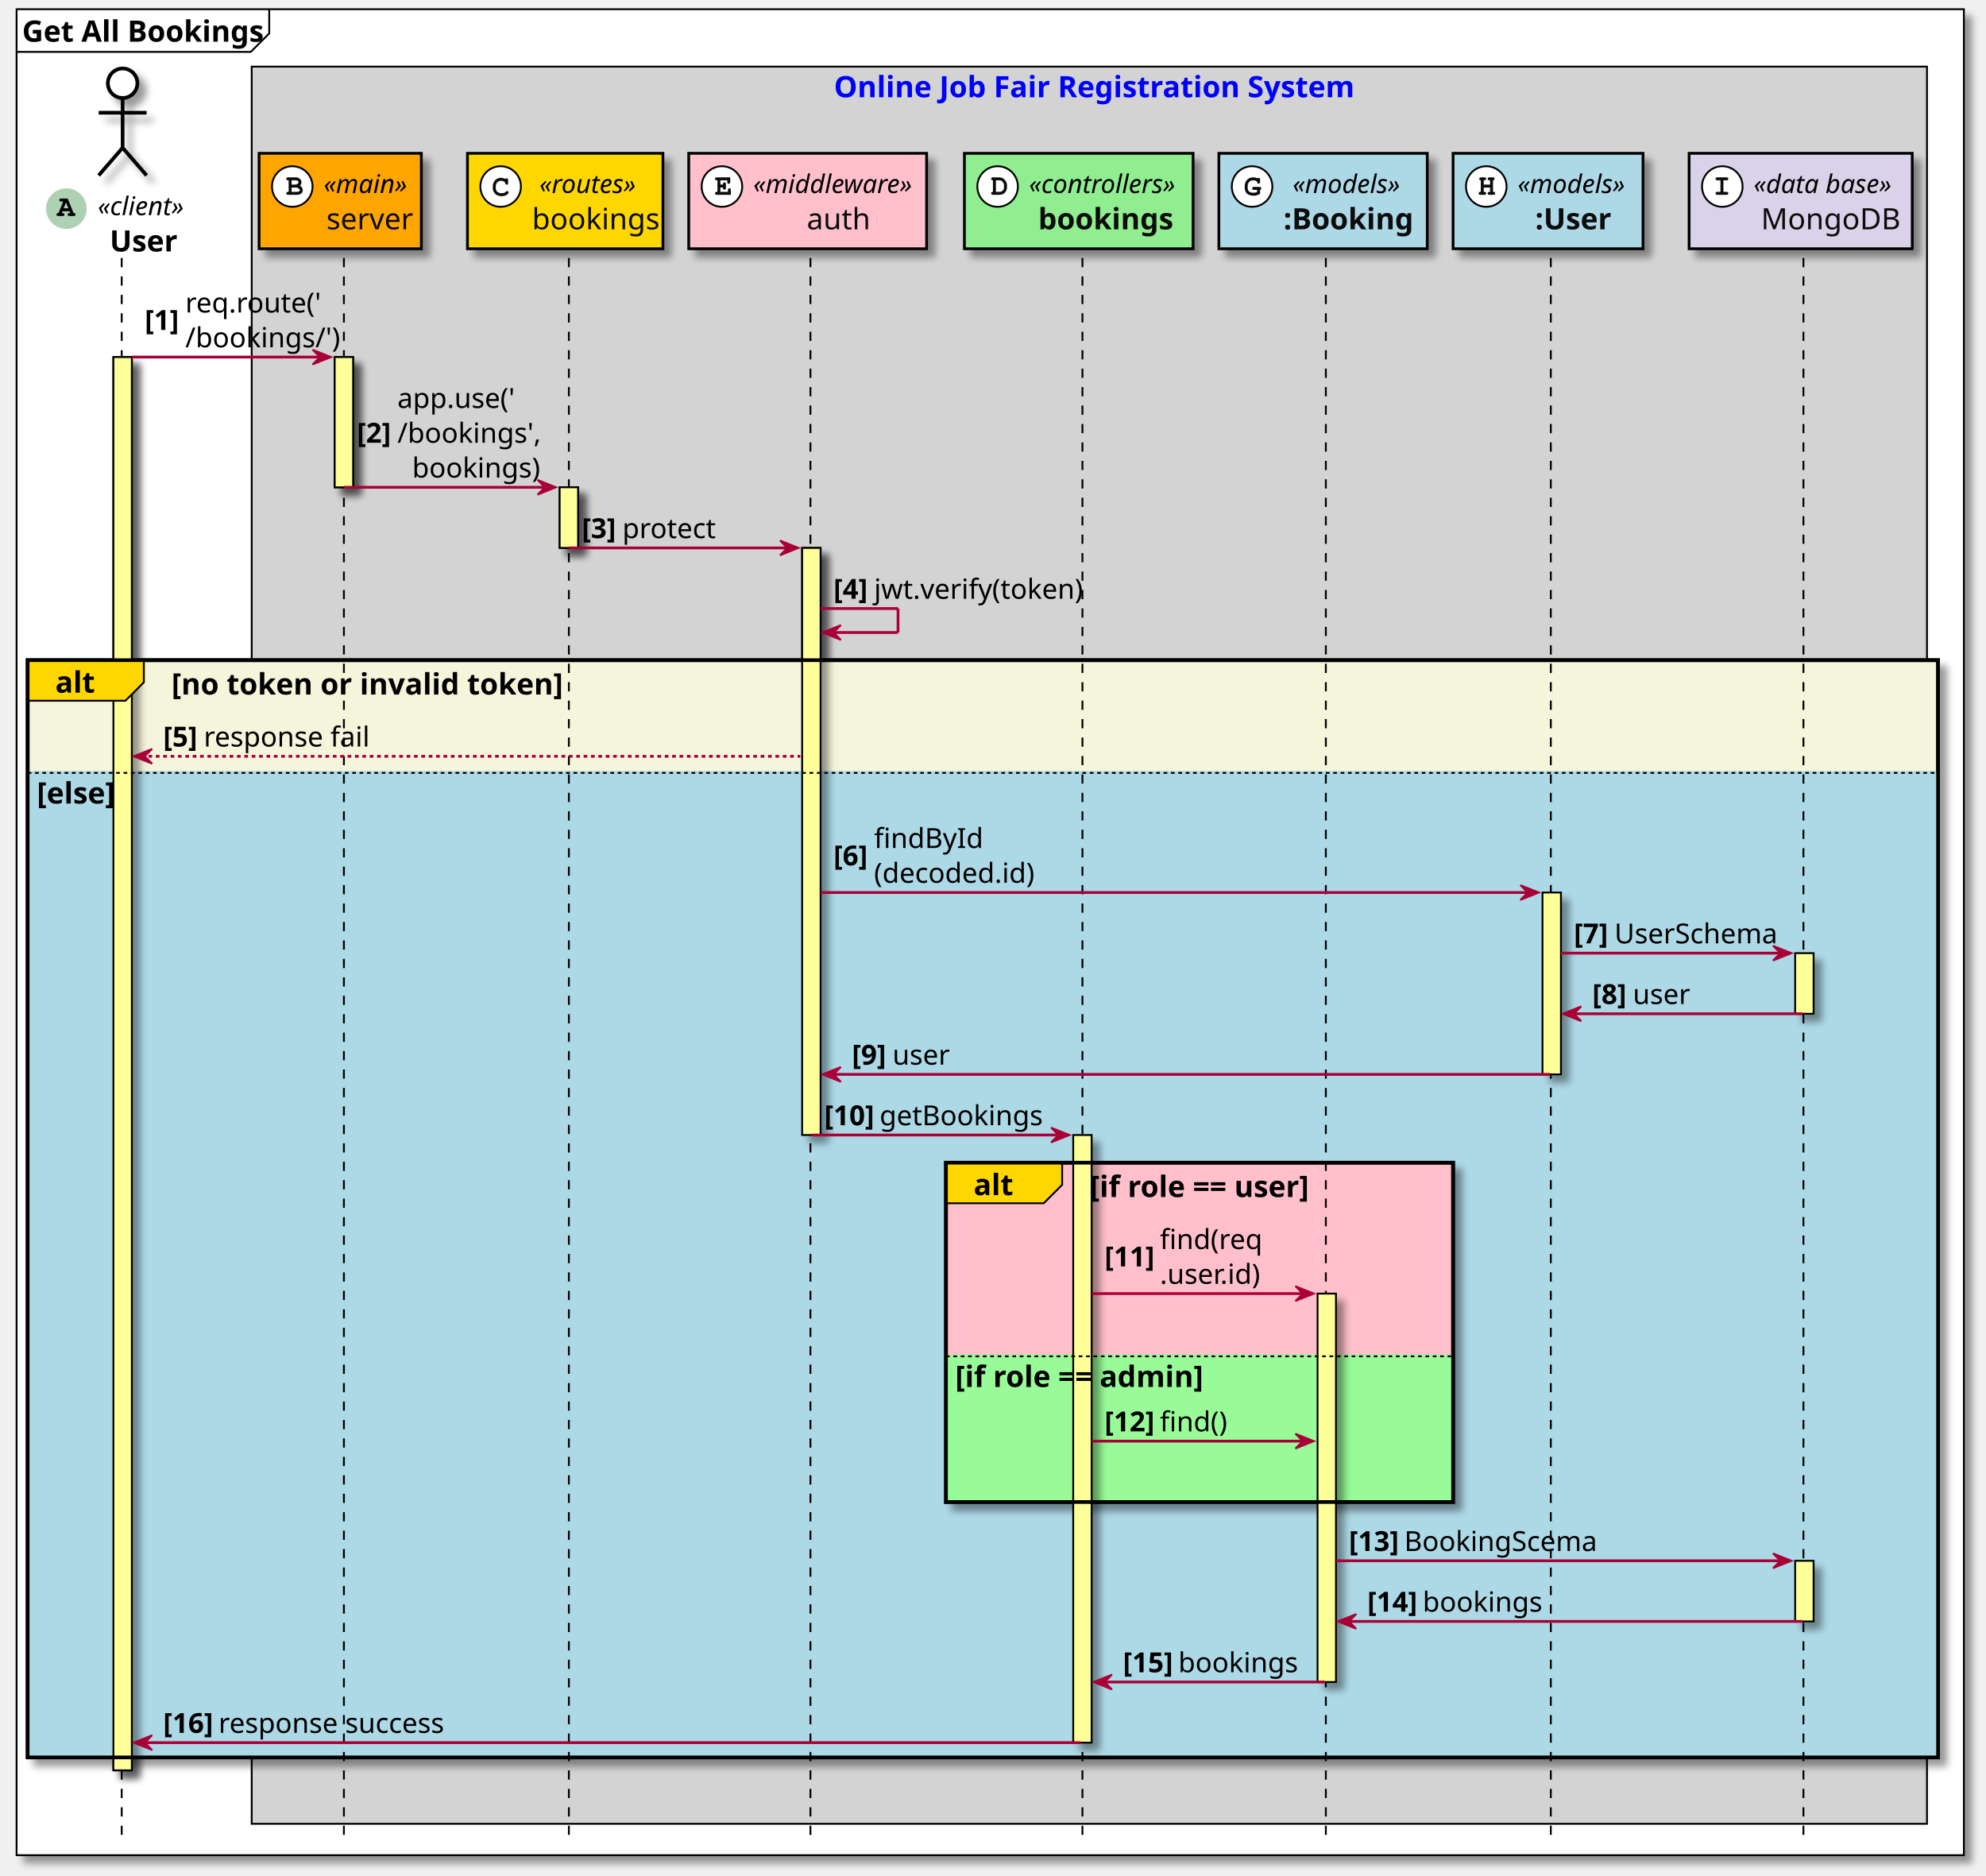
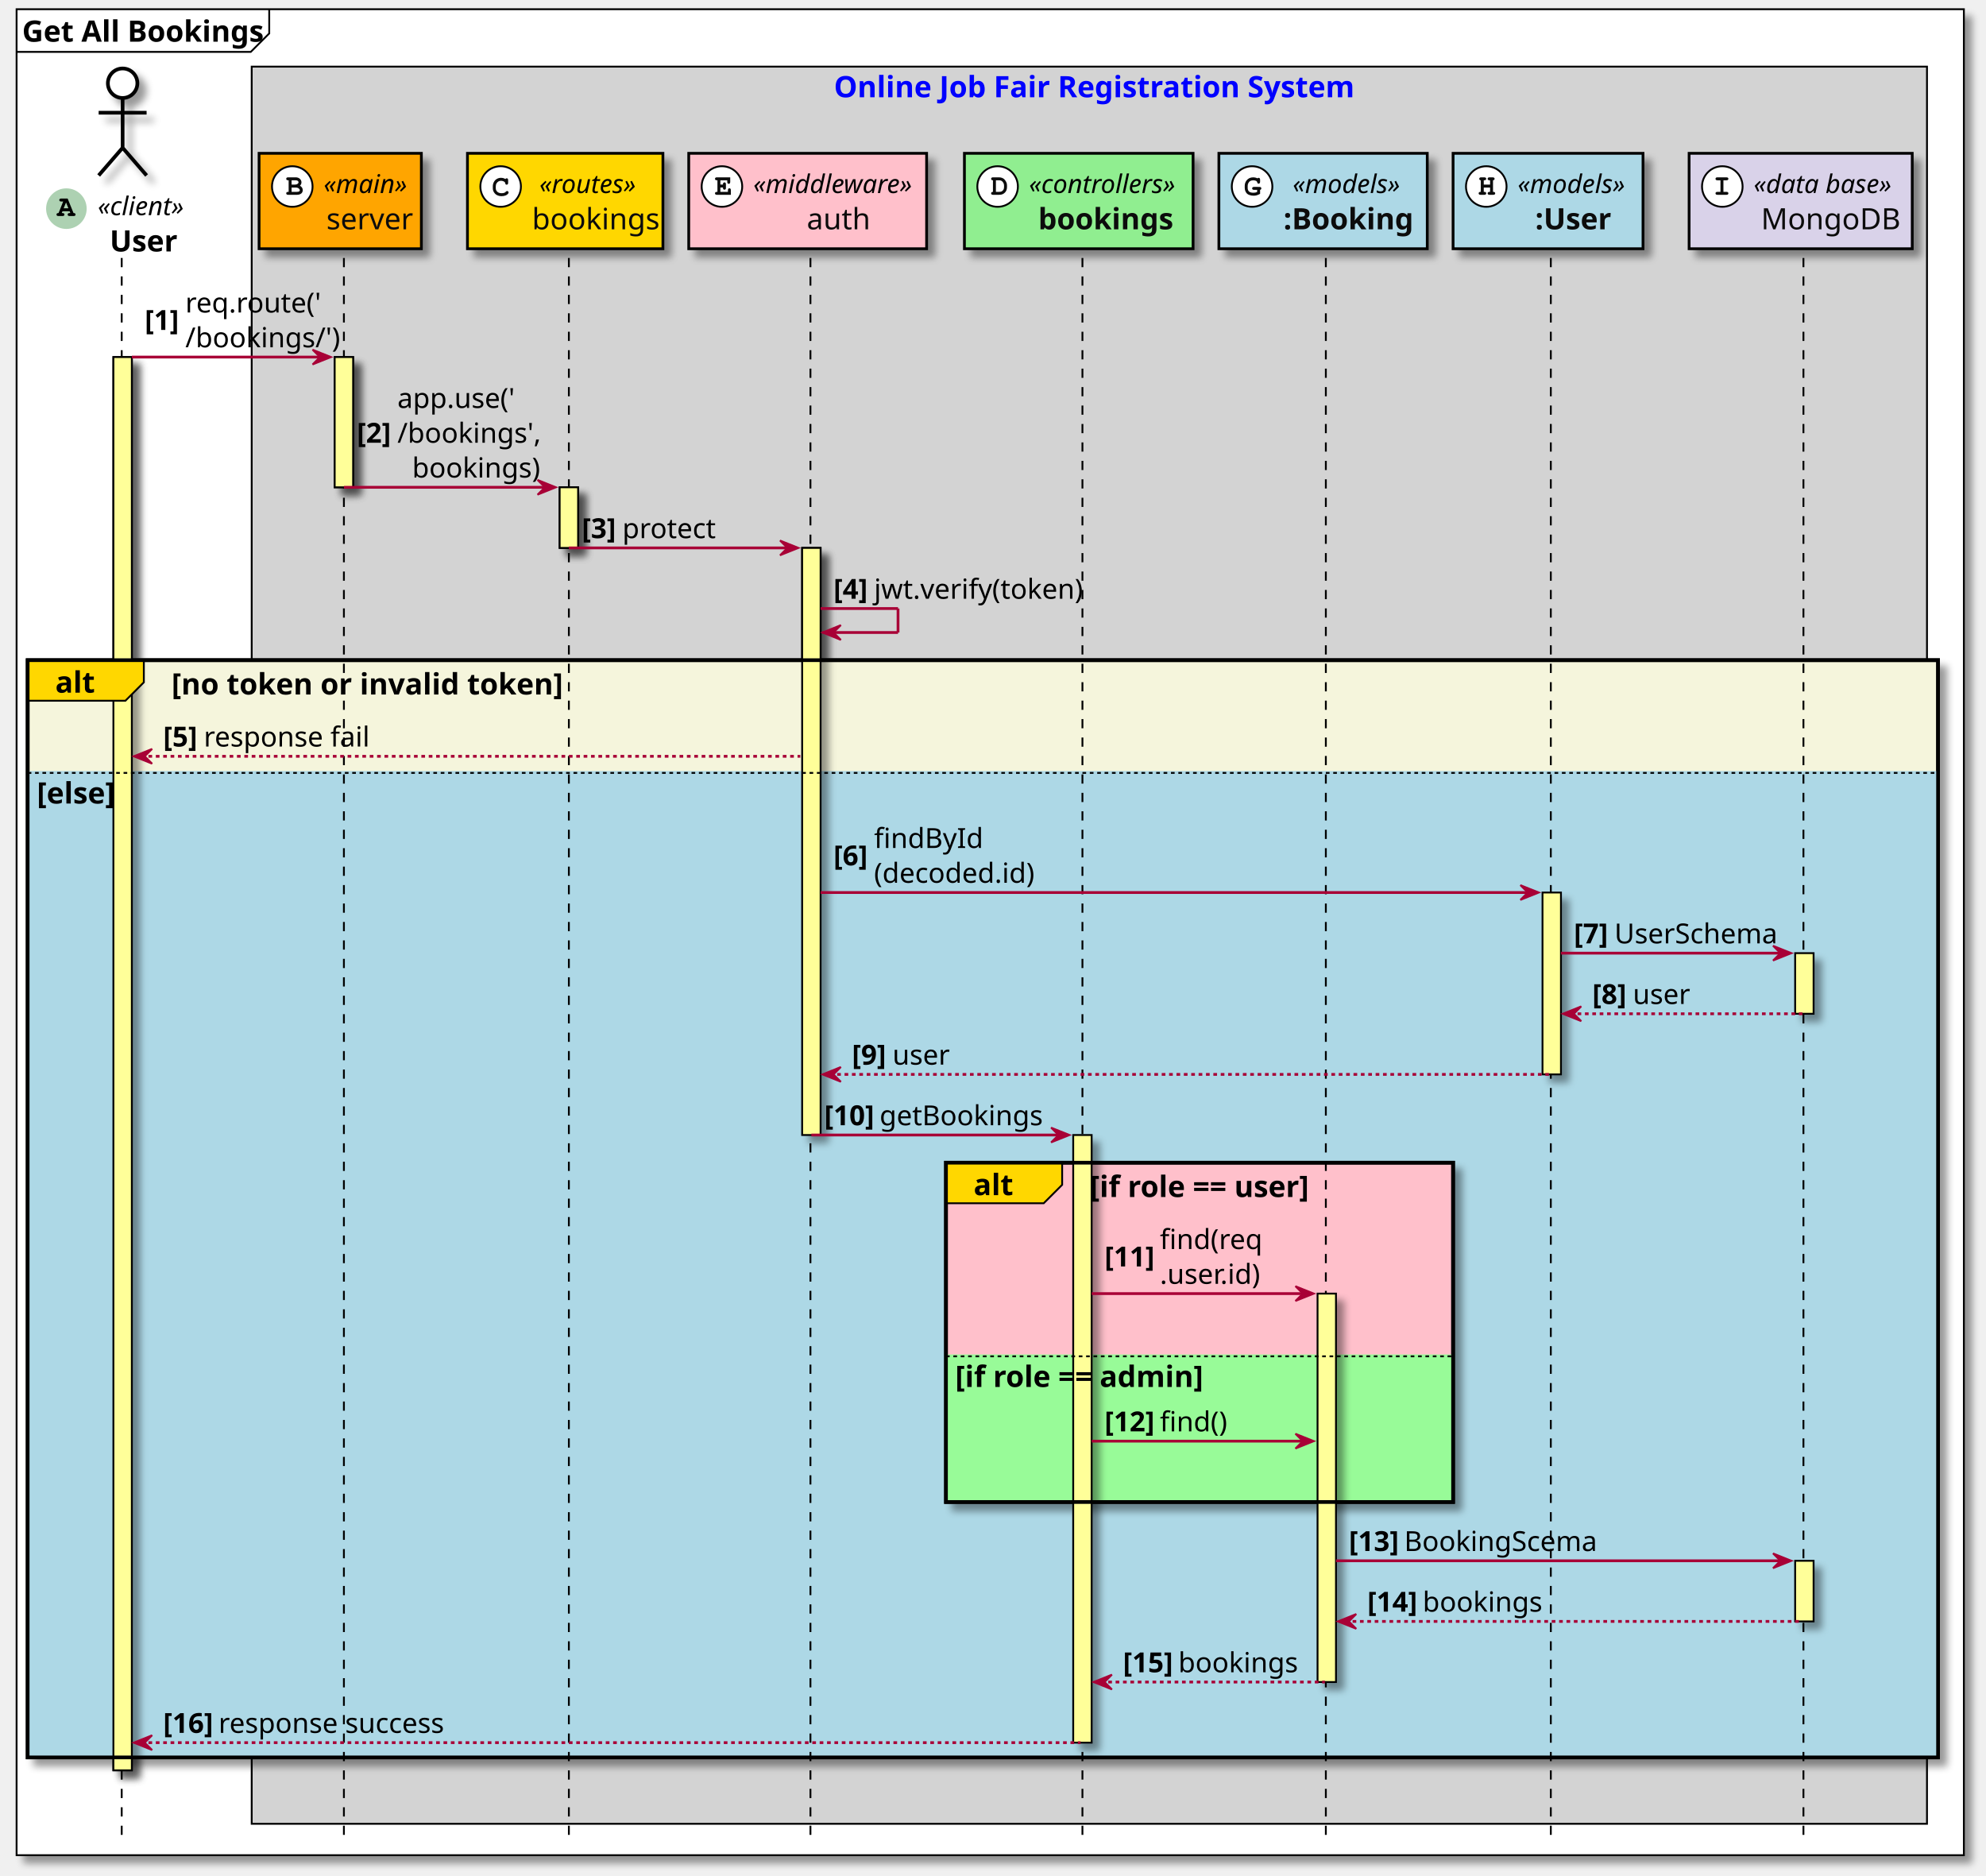
<svg xmlns="http://www.w3.org/2000/svg" contentScriptType="application/ecmascript" contentStyleType="text/css" height="1017px" preserveAspectRatio="none" style="width:1077px;height:1017px;background:#FFFFFF;" version="1.1" viewBox="0 0 1077 1017" width="1077px" zoomAndPan="magnify">
  <defs>
-     <filter height="300%" id="f1t4fippcao4u1" width="300%" x="-1" y="-1">
+     <filter height="300%" id="f1c88vm5tn46hy" width="300%" x="-1" y="-1">
      <feGaussianBlur result="blurOut" stdDeviation="2.0" />
      <feColorMatrix in="blurOut" result="blurOut2" type="matrix" values="0 0 0 0 0 0 0 0 0 0 0 0 0 0 0 0 0 0 .4 0" />
      <feOffset dx="4.0" dy="4.0" in="blurOut2" result="blurOut3" />
      <feBlend in="SourceGraphic" in2="blurOut3" mode="normal" />
    </filter>
  </defs>
  <g>
-     <rect fill="#FFFFFF" filter="url(#f1t4fippcao4u1)" height="1000.836" style="stroke:#000000;stroke-width:1.0;" width="1056" x="9" y="5" />
+     <rect fill="#FFFFFF" filter="url(#f1c88vm5tn46hy)" height="1000.836" style="stroke:#000000;stroke-width:1.0;" width="1056" x="9" y="5" />
    <path d="M146,5 L146,18.125 L136,28.125 L9,28.125 " fill="none" style="stroke:#000000;stroke-width:1.0;" />
    <text fill="#000000" font-family="sans-serif" font-size="16" font-weight="bold" lengthAdjust="spacing" textLength="127" x="12" y="22.609">Get All Bookings</text>
    <rect fill="#D3D3D3" height="952.695" style="stroke:#000000;stroke-width:1.0;" width="908.5" x="136.5" y="36.125" />
    <text fill="#0000FF" font-family="sans-serif" font-size="16" font-weight="bold" lengthAdjust="spacing" textLength="273" x="452.25" y="52.734">Online Job Fair Registration System</text>
-     <rect fill="#FFFF99" filter="url(#f1t4fippcao4u1)" height="766.227" style="stroke:#000000;stroke-width:1.0;" width="10" x="61.5" y="193.594" />
-     <rect fill="#FFFF99" filter="url(#f1t4fippcao4u1)" height="70.602" style="stroke:#000000;stroke-width:1.0;" width="10" x="181.5" y="193.594" />
-     <rect fill="#FFFF99" filter="url(#f1t4fippcao4u1)" height="32.867" style="stroke:#000000;stroke-width:1.0;" width="10" x="303.5" y="264.195" />
-     <rect fill="#FFFF99" filter="url(#f1t4fippcao4u1)" height="318.312" style="stroke:#000000;stroke-width:1.0;" width="10" x="435" y="297.062" />
-     <rect fill="#FFFF99" filter="url(#f1t4fippcao4u1)" height="329.445" style="stroke:#000000;stroke-width:1.0;" width="10" x="582" y="615.375" />
-     <rect fill="#FFFF99" filter="url(#f1t4fippcao4u1)" height="210.594" style="stroke:#000000;stroke-width:1.0;" width="10" x="714.5" y="701.359" />
-     <rect fill="#FFFF99" filter="url(#f1t4fippcao4u1)" height="98.602" style="stroke:#000000;stroke-width:1.0;" width="10" x="836.5" y="483.906" />
-     <rect fill="#FFFF99" filter="url(#f1t4fippcao4u1)" height="32.867" style="stroke:#000000;stroke-width:1.0;" width="10" x="973.5" y="516.773" />
-     <rect fill="#FFFF99" filter="url(#f1t4fippcao4u1)" height="32.867" style="stroke:#000000;stroke-width:1.0;" width="10" x="973.5" y="846.219" />
-     <rect fill="#F5F5DC" filter="url(#f1t4fippcao4u1)" height="594.891" style="stroke:#000000;stroke-width:2.0;" width="1036" x="15" y="357.93" />
+     <rect fill="#FFFF99" filter="url(#f1c88vm5tn46hy)" height="766.227" style="stroke:#000000;stroke-width:1.0;" width="10" x="61.5" y="193.594" />
+     <rect fill="#FFFF99" filter="url(#f1c88vm5tn46hy)" height="70.602" style="stroke:#000000;stroke-width:1.0;" width="10" x="181.5" y="193.594" />
+     <rect fill="#FFFF99" filter="url(#f1c88vm5tn46hy)" height="32.867" style="stroke:#000000;stroke-width:1.0;" width="10" x="303.5" y="264.195" />
+     <rect fill="#FFFF99" filter="url(#f1c88vm5tn46hy)" height="318.312" style="stroke:#000000;stroke-width:1.0;" width="10" x="435" y="297.062" />
+     <rect fill="#FFFF99" filter="url(#f1c88vm5tn46hy)" height="329.445" style="stroke:#000000;stroke-width:1.0;" width="10" x="582" y="615.375" />
+     <rect fill="#FFFF99" filter="url(#f1c88vm5tn46hy)" height="210.594" style="stroke:#000000;stroke-width:1.0;" width="10" x="714.5" y="701.359" />
+     <rect fill="#FFFF99" filter="url(#f1c88vm5tn46hy)" height="98.602" style="stroke:#000000;stroke-width:1.0;" width="10" x="836.5" y="483.906" />
+     <rect fill="#FFFF99" filter="url(#f1c88vm5tn46hy)" height="32.867" style="stroke:#000000;stroke-width:1.0;" width="10" x="973.5" y="516.773" />
+     <rect fill="#FFFF99" filter="url(#f1c88vm5tn46hy)" height="32.867" style="stroke:#000000;stroke-width:1.0;" width="10" x="973.5" y="846.219" />
+     <rect fill="#F5F5DC" filter="url(#f1c88vm5tn46hy)" height="594.891" style="stroke:#000000;stroke-width:2.0;" width="1036" x="15" y="357.93" />
    <rect fill="#ADD8E6" height="534.773" style="stroke:none;stroke-width:1.0;" width="1036" x="15" y="418.047" />
-     <rect fill="#FFC0CB" filter="url(#f1t4fippcao4u1)" height="183.977" style="stroke:#000000;stroke-width:2.0;" width="275" x="513" y="630.375" />
+     <rect fill="#FFC0CB" filter="url(#f1c88vm5tn46hy)" height="183.977" style="stroke:#000000;stroke-width:2.0;" width="275" x="513" y="630.375" />
    <rect fill="#98FB98" height="79.992" style="stroke:none;stroke-width:1.0;" width="275" x="513" y="734.359" />
    <line style="stroke:#000000;stroke-width:1.0;stroke-dasharray:5.0,5.0;" x1="66" x2="66" y1="139.859" y2="994.82" />
    <line style="stroke:#000000;stroke-width:1.0;stroke-dasharray:5.0,5.0;" x1="186.5" x2="186.5" y1="139.859" y2="994.82" />
    <line style="stroke:#000000;stroke-width:1.0;stroke-dasharray:5.0,5.0;" x1="308.5" x2="308.5" y1="139.859" y2="994.82" />
    <line style="stroke:#000000;stroke-width:1.0;stroke-dasharray:5.0,5.0;" x1="439.5" x2="439.5" y1="139.859" y2="994.82" />
    <line style="stroke:#000000;stroke-width:1.0;stroke-dasharray:5.0,5.0;" x1="587" x2="587" y1="139.859" y2="994.82" />
    <line style="stroke:#000000;stroke-width:1.0;stroke-dasharray:5.0,5.0;" x1="719" x2="719" y1="139.859" y2="994.82" />
    <line style="stroke:#000000;stroke-width:1.0;stroke-dasharray:5.0,5.0;" x1="841" x2="841" y1="139.859" y2="994.82" />
    <line style="stroke:#000000;stroke-width:1.0;stroke-dasharray:5.0,5.0;" x1="978" x2="978" y1="139.859" y2="994.82" />
    <ellipse cx="36" cy="113.125" fill="#ADD1B2" rx="11" ry="11" style="stroke:none;stroke-width:1.0;" />
    <path d="M37.766,114.547 L33.875,114.547 L33.484,115.516 L33.875,115.516 Q34.453,115.516 34.695,115.742 Q34.938,115.969 34.938,116.328 Q34.938,116.672 34.695,116.898 Q34.453,117.125 33.875,117.125 L31.719,117.125 Q31.141,117.125 30.891,116.898 Q30.641,116.672 30.641,116.312 Q30.641,115.953 30.898,115.727 Q31.156,115.5 31.75,115.516 L34.266,109.25 L33.219,109.25 Q32.641,109.25 32.398,109.031 Q32.156,108.812 32.156,108.453 Q32.156,108.094 32.398,107.867 Q32.641,107.641 33.219,107.641 L36.688,107.656 L39.875,115.516 Q40.438,115.516 40.609,115.641 Q40.969,115.906 40.969,116.328 Q40.969,116.672 40.727,116.898 Q40.484,117.125 39.906,117.125 L37.75,117.125 Q37.172,117.125 36.93,116.898 Q36.688,116.672 36.688,116.312 Q36.688,115.969 36.93,115.742 Q37.172,115.516 37.75,115.516 L38.141,115.516 L37.766,114.547 Z M37.094,112.938 L35.812,109.766 L34.516,112.938 L37.094,112.938 Z " fill="#000000" />
    <text fill="#000000" font-family="sans-serif" font-size="14" font-style="italic" lengthAdjust="spacing" textLength="49" x="53" y="116.658">«client»</text>
    <text fill="#000000" font-family="sans-serif" font-size="16" font-weight="bold" lengthAdjust="spacing" textLength="36" x="59.5" y="136.344">User</text>
-     <ellipse cx="66.5" cy="45.125" fill="#FFFFFF" filter="url(#f1t4fippcao4u1)" rx="8" ry="8" style="stroke:#000000;stroke-width:2.0;" />
-     <path d="M66.5,53.125 L66.5,80.125 M53.5,61.125 L79.5,61.125 M66.5,80.125 L53.5,95.125 M66.5,80.125 L79.5,95.125 " fill="none" filter="url(#f1t4fippcao4u1)" style="stroke:#000000;stroke-width:2.0;" />
-     <rect fill="#FFA500" filter="url(#f1t4fippcao4u1)" height="51.734" style="stroke:#000000;stroke-width:1.5;" width="88" x="140.5" y="83.125" />
+     <ellipse cx="66.5" cy="45.125" fill="#FFFFFF" filter="url(#f1c88vm5tn46hy)" rx="8" ry="8" style="stroke:#000000;stroke-width:2.0;" />
+     <path d="M66.5,53.125 L66.5,80.125 M53.5,61.125 L79.5,61.125 M66.5,80.125 L53.5,95.125 M66.5,80.125 L79.5,95.125 " fill="none" filter="url(#f1c88vm5tn46hy)" style="stroke:#000000;stroke-width:2.0;" />
+     <rect fill="#FFA500" filter="url(#f1c88vm5tn46hy)" height="51.734" style="stroke:#000000;stroke-width:1.5;" width="88" x="140.5" y="83.125" />
    <ellipse cx="158.5" cy="101.125" fill="#FFFFFF" rx="11" ry="11" style="stroke:#000000;stroke-width:1.0;" />
    <path d="M156.531,104.016 L156.531,97.75 L156.281,97.75 Q155.703,97.75 155.461,97.531 Q155.219,97.312 155.219,96.953 Q155.219,96.594 155.461,96.367 Q155.703,96.141 156.281,96.141 L160.297,96.141 Q161.734,96.141 162.609,96.945 Q163.484,97.75 163.484,98.844 Q163.484,99.375 163.281,99.836 Q163.078,100.297 162.672,100.688 Q163.422,101.141 163.805,101.742 Q164.188,102.344 164.188,103.109 Q164.188,103.719 163.906,104.25 Q163.703,104.641 163.406,104.875 Q163.016,105.203 162.438,105.414 Q161.859,105.625 160.984,105.625 L156.281,105.625 Q155.703,105.625 155.461,105.398 Q155.219,105.172 155.219,104.812 Q155.219,104.469 155.469,104.242 Q155.719,104.016 156.281,104.016 L156.531,104.016 Z M158.141,100.078 L159.891,100.078 Q160.844,100.078 161.469,99.609 Q161.891,99.281 161.891,98.812 Q161.891,98.391 161.492,98.07 Q161.094,97.75 160.219,97.75 L158.141,97.75 L158.141,100.078 Z M158.141,104.016 L160.906,104.016 Q161.875,104.016 162.281,103.734 Q162.578,103.516 162.578,103.109 Q162.578,102.625 161.977,102.156 Q161.375,101.688 160.25,101.688 L158.141,101.688 L158.141,104.016 Z " fill="#0C0C0C" />
    <text fill="#000000" font-family="sans-serif" font-size="14" font-style="italic" lengthAdjust="spacing" textLength="46" x="175.5" y="104.658">«main»</text>
    <text fill="#0C0C0C" font-family="sans-serif" font-size="16" lengthAdjust="spacing" textLength="43" x="177" y="124.344">server</text>
-     <rect fill="#FFD700" filter="url(#f1t4fippcao4u1)" height="51.734" style="stroke:#000000;stroke-width:1.5;" width="106" x="253.5" y="83.125" />
+     <rect fill="#FFD700" filter="url(#f1c88vm5tn46hy)" height="51.734" style="stroke:#000000;stroke-width:1.5;" width="106" x="253.5" y="83.125" />
    <ellipse cx="271.5" cy="101.125" fill="#FFFFFF" rx="11" ry="11" style="stroke:#000000;stroke-width:1.0;" />
    <path d="M274.062,97.062 Q274.219,96.859 274.391,96.758 Q274.562,96.656 274.766,96.656 Q275.125,96.656 275.344,96.898 Q275.562,97.141 275.562,97.719 L275.562,99.078 Q275.562,99.656 275.344,99.898 Q275.125,100.141 274.766,100.141 Q274.453,100.141 274.25,99.969 Q274.062,99.781 273.969,99.297 Q273.906,98.969 273.75,98.781 Q273.422,98.438 272.852,98.227 Q272.281,98.016 271.703,98.016 Q270.984,98.016 270.383,98.328 Q269.781,98.641 269.32,99.344 Q268.859,100.047 268.859,101.016 L268.859,102.047 Q268.859,103.203 269.695,103.977 Q270.531,104.75 272.031,104.75 Q272.922,104.75 273.531,104.516 Q273.891,104.375 274.297,103.953 Q274.547,103.703 274.688,103.633 Q274.828,103.562 275.016,103.562 Q275.328,103.562 275.57,103.805 Q275.812,104.047 275.812,104.375 Q275.812,104.703 275.484,105.078 Q275.016,105.625 274.266,105.938 Q273.25,106.359 272.031,106.359 Q270.609,106.359 269.469,105.766 Q268.547,105.297 267.898,104.289 Q267.25,103.281 267.25,102.078 L267.25,101 Q267.25,99.75 267.836,98.664 Q268.422,97.578 269.453,96.992 Q270.484,96.406 271.641,96.406 Q272.328,96.406 272.938,96.57 Q273.547,96.734 274.062,97.062 Z " fill="#0C0C0C" />
    <text fill="#000000" font-family="sans-serif" font-size="14" font-style="italic" lengthAdjust="spacing" textLength="56" x="292.5" y="104.658">«routes»</text>
    <text fill="#0C0C0C" font-family="sans-serif" font-size="16" lengthAdjust="spacing" textLength="64" x="288.5" y="124.344">bookings</text>
-     <rect fill="#FFC0CB" filter="url(#f1t4fippcao4u1)" height="51.734" style="stroke:#000000;stroke-width:1.5;" width="129" x="373.5" y="83.125" />
+     <rect fill="#FFC0CB" filter="url(#f1c88vm5tn46hy)" height="51.734" style="stroke:#000000;stroke-width:1.5;" width="129" x="373.5" y="83.125" />
    <ellipse cx="391.5" cy="101.125" fill="#FFFFFF" rx="11" ry="11" style="stroke:#000000;stroke-width:1.0;" />
    <path d="M390.656,101.672 L390.656,104.016 L394.75,104.016 L394.75,103.156 Q394.75,102.578 394.969,102.328 Q395.188,102.078 395.547,102.078 Q395.906,102.078 396.125,102.328 Q396.344,102.578 396.344,103.156 L396.344,105.625 L388.812,105.625 Q388.234,105.625 387.984,105.398 Q387.734,105.172 387.734,104.812 Q387.734,104.469 387.984,104.242 Q388.234,104.016 388.812,104.016 L389.062,104.016 L389.062,97.75 L388.812,97.75 Q388.234,97.75 387.984,97.531 Q387.734,97.312 387.734,96.953 Q387.734,96.594 387.984,96.367 Q388.234,96.141 388.812,96.141 L396,96.156 L396,98.594 Q396,99.156 395.781,99.406 Q395.562,99.656 395.203,99.656 Q394.844,99.656 394.617,99.414 Q394.391,99.172 394.391,98.594 L394.391,97.75 L390.656,97.75 L390.656,100.062 L392.062,100.062 Q392.062,99.438 392.188,99.266 Q392.422,98.875 392.875,98.875 Q393.219,98.875 393.445,99.125 Q393.672,99.375 393.672,99.953 L393.672,101.797 Q393.672,102.312 393.547,102.5 Q393.297,102.859 392.875,102.859 Q392.422,102.859 392.188,102.484 Q392.062,102.297 392.062,101.672 L390.656,101.672 Z " fill="#0C0C0C" />
    <text fill="#000000" font-family="sans-serif" font-size="14" font-style="italic" lengthAdjust="spacing" textLength="87" x="408.5" y="104.658">«middleware»</text>
    <text fill="#0C0C0C" font-family="sans-serif" font-size="16" lengthAdjust="spacing" textLength="29" x="437.5" y="124.344">auth</text>
-     <rect fill="#90EE90" filter="url(#f1t4fippcao4u1)" height="51.734" style="stroke:#000000;stroke-width:1.5;" width="124" x="523" y="83.125" />
+     <rect fill="#90EE90" filter="url(#f1c88vm5tn46hy)" height="51.734" style="stroke:#000000;stroke-width:1.5;" width="124" x="523" y="83.125" />
    <ellipse cx="541" cy="101.125" fill="#FFFFFF" rx="11" ry="11" style="stroke:#000000;stroke-width:1.0;" />
    <path d="M538.469,104.016 L538.469,97.75 Q537.969,97.75 537.727,97.523 Q537.484,97.297 537.484,96.953 Q537.484,96.594 537.727,96.367 Q537.969,96.141 538.547,96.141 L541.906,96.156 Q542.688,96.156 543.43,96.445 Q544.172,96.734 544.625,97.172 Q544.969,97.516 545.344,98.102 Q545.719,98.688 545.906,99.266 Q546.094,99.844 546.094,100.672 L546.094,101.438 Q546.094,102.453 545.75,103.242 Q545.406,104.031 544.844,104.523 Q544.281,105.016 543.797,105.25 Q543.016,105.625 541.766,105.625 L538.547,105.625 Q537.969,105.625 537.727,105.398 Q537.484,105.172 537.484,104.812 Q537.484,104.469 537.727,104.242 Q537.969,104.016 538.469,104.016 Z M540.078,104.016 L541.781,104.016 Q542.734,104.016 543.219,103.75 Q543.844,103.391 544.164,102.836 Q544.484,102.281 544.484,101.391 L544.484,100.641 Q544.484,99.875 544.203,99.312 Q543.75,98.422 543.18,98.086 Q542.609,97.75 541.766,97.75 L540.078,97.75 L540.078,104.016 Z " fill="#0C0C0C" />
    <text fill="#000000" font-family="sans-serif" font-size="14" font-style="italic" lengthAdjust="spacing" textLength="82" x="558" y="104.658">«controllers»</text>
    <text fill="#0C0C0C" font-family="sans-serif" font-size="16" font-weight="bold" lengthAdjust="spacing" textLength="72" x="563" y="124.344">bookings</text>
-     <rect fill="#ADD8E6" filter="url(#f1t4fippcao4u1)" height="51.734" style="stroke:#000000;stroke-width:1.5;" width="113" x="661" y="83.125" />
+     <rect fill="#ADD8E6" filter="url(#f1c88vm5tn46hy)" height="51.734" style="stroke:#000000;stroke-width:1.5;" width="113" x="661" y="83.125" />
    <ellipse cx="679" cy="101.125" fill="#FFFFFF" rx="11" ry="11" style="stroke:#000000;stroke-width:1.0;" />
    <path d="M683.344,102.938 L683.344,105.094 Q682.25,105.672 681.492,105.891 Q680.734,106.109 679.844,106.109 Q678.625,106.109 677.578,105.734 Q676.75,105.453 676.281,105.023 Q675.812,104.594 675.414,103.758 Q675.016,102.922 675.016,101.875 L675.016,100.719 Q675.016,99.125 675.984,97.859 Q677.297,96.156 679.562,96.156 Q680.219,96.156 680.805,96.289 Q681.391,96.422 681.922,96.688 Q682.25,96.406 682.547,96.406 Q682.906,96.406 683.125,96.648 Q683.344,96.891 683.344,97.469 L683.344,98.5 Q683.344,99.078 683.117,99.328 Q682.891,99.578 682.547,99.578 Q682.266,99.578 682.062,99.406 Q681.906,99.281 681.797,98.883 Q681.688,98.484 681.562,98.344 Q681.344,98.109 680.812,97.938 Q680.281,97.766 679.609,97.766 Q678.656,97.766 677.953,98.156 Q677.453,98.438 677.031,99.156 Q676.609,99.875 676.609,100.719 L676.609,101.875 Q676.609,103.172 677.359,103.836 Q678.109,104.5 679.734,104.5 Q680.828,104.5 681.734,104.094 L681.734,102.938 L680.109,102.938 Q679.531,102.938 679.281,102.719 Q679.031,102.5 679.031,102.141 Q679.031,101.781 679.281,101.555 Q679.531,101.328 680.109,101.328 L682.953,101.344 Q683.531,101.344 683.773,101.562 Q684.016,101.781 684.016,102.141 Q684.016,102.422 683.852,102.633 Q683.688,102.844 683.344,102.938 Z " fill="#0C0C0C" />
    <text fill="#000000" font-family="sans-serif" font-size="14" font-style="italic" lengthAdjust="spacing" textLength="61" x="701" y="104.658">«models»</text>
    <text fill="#0C0C0C" font-family="sans-serif" font-size="16" font-weight="bold" lengthAdjust="spacing" textLength="71" x="696" y="124.344">:Booking</text>
-     <rect fill="#ADD8E6" filter="url(#f1t4fippcao4u1)" height="51.734" style="stroke:#000000;stroke-width:1.5;" width="103" x="788" y="83.125" />
+     <rect fill="#ADD8E6" filter="url(#f1c88vm5tn46hy)" height="51.734" style="stroke:#000000;stroke-width:1.5;" width="103" x="788" y="83.125" />
    <ellipse cx="806" cy="101.125" fill="#FFFFFF" rx="11" ry="11" style="stroke:#000000;stroke-width:1.0;" />
    <path d="M808.062,101.703 L804.641,101.703 L804.641,104.016 L804.891,104.016 Q805.469,104.016 805.711,104.242 Q805.953,104.469 805.953,104.828 Q805.953,105.172 805.711,105.398 Q805.469,105.625 804.891,105.625 L802.922,105.625 Q802.344,105.625 802.102,105.398 Q801.859,105.172 801.859,104.812 Q801.859,104.375 802.234,104.141 Q802.422,104.016 803.031,104.016 L803.031,97.75 Q802.609,97.719 802.398,97.5 Q802.188,97.281 802.188,96.953 Q802.188,96.594 802.43,96.367 Q802.672,96.141 803.25,96.141 L804.891,96.156 Q805.469,96.156 805.711,96.375 Q805.953,96.594 805.953,96.953 Q805.953,97.312 805.711,97.531 Q805.469,97.75 804.891,97.75 L804.641,97.75 L804.641,100.094 L808.062,100.094 L808.062,97.75 L807.812,97.75 Q807.234,97.75 806.984,97.531 Q806.734,97.312 806.734,96.953 Q806.734,96.594 806.984,96.367 Q807.234,96.141 807.812,96.141 L809.438,96.156 Q810.016,96.156 810.266,96.375 Q810.516,96.594 810.516,96.953 Q810.516,97.281 810.297,97.5 Q810.078,97.719 809.656,97.75 L809.656,104.016 Q810.281,104.016 810.453,104.141 Q810.844,104.375 810.844,104.828 Q810.844,105.172 810.594,105.398 Q810.344,105.625 809.766,105.625 L807.812,105.625 Q807.234,105.625 806.984,105.398 Q806.734,105.172 806.734,104.812 Q806.734,104.469 806.984,104.242 Q807.234,104.016 807.812,104.016 L808.062,104.016 L808.062,101.703 Z " fill="#0C0C0C" />
    <text fill="#000000" font-family="sans-serif" font-size="14" font-style="italic" lengthAdjust="spacing" textLength="61" x="823" y="104.658">«models»</text>
    <text fill="#0C0C0C" font-family="sans-serif" font-size="16" font-weight="bold" lengthAdjust="spacing" textLength="42" x="832.5" y="124.344">:User</text>
-     <rect fill="#D9D2E9" filter="url(#f1t4fippcao4u1)" height="51.734" style="stroke:#000000;stroke-width:1.5;" width="121" x="916" y="83.125" />
+     <rect fill="#D9D2E9" filter="url(#f1c88vm5tn46hy)" height="51.734" style="stroke:#000000;stroke-width:1.5;" width="121" x="916" y="83.125" />
    <ellipse cx="934" cy="101.125" fill="#FFFFFF" rx="11" ry="11" style="stroke:#000000;stroke-width:1.0;" />
    <path d="M934.609,97.75 L934.609,104.016 L936.219,104.016 Q936.797,104.016 937.047,104.242 Q937.297,104.469 937.297,104.828 Q937.297,105.172 937.047,105.398 Q936.797,105.625 936.219,105.625 L931.391,105.625 Q930.812,105.625 930.562,105.398 Q930.312,105.172 930.312,104.812 Q930.312,104.469 930.562,104.242 Q930.812,104.016 931.391,104.016 L933,104.016 L933,97.75 L931.391,97.75 Q930.812,97.75 930.562,97.531 Q930.312,97.312 930.312,96.953 Q930.312,96.594 930.562,96.367 Q930.812,96.141 931.391,96.141 L936.219,96.156 Q936.797,96.156 937.047,96.375 Q937.297,96.594 937.297,96.953 Q937.297,97.312 937.047,97.531 Q936.797,97.75 936.219,97.75 L934.609,97.75 Z " fill="#0C0C0C" />
    <text fill="#000000" font-family="sans-serif" font-size="14" font-style="italic" lengthAdjust="spacing" textLength="79" x="951" y="104.658">«data base»</text>
    <text fill="#0C0C0C" font-family="sans-serif" font-size="16" lengthAdjust="spacing" textLength="71" x="955" y="124.344">MongoDB</text>
-     <rect fill="#FFFF99" filter="url(#f1t4fippcao4u1)" height="766.227" style="stroke:#000000;stroke-width:1.0;" width="10" x="61.5" y="193.594" />
-     <rect fill="#FFFF99" filter="url(#f1t4fippcao4u1)" height="70.602" style="stroke:#000000;stroke-width:1.0;" width="10" x="181.5" y="193.594" />
-     <rect fill="#FFFF99" filter="url(#f1t4fippcao4u1)" height="32.867" style="stroke:#000000;stroke-width:1.0;" width="10" x="303.5" y="264.195" />
-     <rect fill="#FFFF99" filter="url(#f1t4fippcao4u1)" height="318.312" style="stroke:#000000;stroke-width:1.0;" width="10" x="435" y="297.062" />
-     <rect fill="#FFFF99" filter="url(#f1t4fippcao4u1)" height="329.445" style="stroke:#000000;stroke-width:1.0;" width="10" x="582" y="615.375" />
-     <rect fill="#FFFF99" filter="url(#f1t4fippcao4u1)" height="210.594" style="stroke:#000000;stroke-width:1.0;" width="10" x="714.5" y="701.359" />
-     <rect fill="#FFFF99" filter="url(#f1t4fippcao4u1)" height="98.602" style="stroke:#000000;stroke-width:1.0;" width="10" x="836.5" y="483.906" />
-     <rect fill="#FFFF99" filter="url(#f1t4fippcao4u1)" height="32.867" style="stroke:#000000;stroke-width:1.0;" width="10" x="973.5" y="516.773" />
-     <rect fill="#FFFF99" filter="url(#f1t4fippcao4u1)" height="32.867" style="stroke:#000000;stroke-width:1.0;" width="10" x="973.5" y="846.219" />
+     <rect fill="#FFFF99" filter="url(#f1c88vm5tn46hy)" height="766.227" style="stroke:#000000;stroke-width:1.0;" width="10" x="61.5" y="193.594" />
+     <rect fill="#FFFF99" filter="url(#f1c88vm5tn46hy)" height="70.602" style="stroke:#000000;stroke-width:1.0;" width="10" x="181.5" y="193.594" />
+     <rect fill="#FFFF99" filter="url(#f1c88vm5tn46hy)" height="32.867" style="stroke:#000000;stroke-width:1.0;" width="10" x="303.5" y="264.195" />
+     <rect fill="#FFFF99" filter="url(#f1c88vm5tn46hy)" height="318.312" style="stroke:#000000;stroke-width:1.0;" width="10" x="435" y="297.062" />
+     <rect fill="#FFFF99" filter="url(#f1c88vm5tn46hy)" height="329.445" style="stroke:#000000;stroke-width:1.0;" width="10" x="582" y="615.375" />
+     <rect fill="#FFFF99" filter="url(#f1c88vm5tn46hy)" height="210.594" style="stroke:#000000;stroke-width:1.0;" width="10" x="714.5" y="701.359" />
+     <rect fill="#FFFF99" filter="url(#f1c88vm5tn46hy)" height="98.602" style="stroke:#000000;stroke-width:1.0;" width="10" x="836.5" y="483.906" />
+     <rect fill="#FFFF99" filter="url(#f1c88vm5tn46hy)" height="32.867" style="stroke:#000000;stroke-width:1.0;" width="10" x="973.5" y="516.773" />
+     <rect fill="#FFFF99" filter="url(#f1c88vm5tn46hy)" height="32.867" style="stroke:#000000;stroke-width:1.0;" width="10" x="973.5" y="846.219" />
    <polygon fill="#A80036" points="169.5,189.594,179.5,193.594,169.5,197.594,173.5,193.594" style="stroke:#A80036;stroke-width:1.0;" />
    <line style="stroke:#A80036;stroke-width:1.5;" x1="71.5" x2="175.5" y1="193.594" y2="193.594" />
    <text fill="#000000" font-family="sans-serif" font-size="15" font-weight="bold" lengthAdjust="spacing" textLength="18" x="78.5" y="178.864">[1]</text>
    <text fill="#000000" font-family="sans-serif" font-size="15" lengthAdjust="spacing" textLength="66" x="100.5" y="169.431">req.route('</text>
    <text fill="#000000" font-family="sans-serif" font-size="15" lengthAdjust="spacing" textLength="74" x="100.5" y="188.298">/bookings/')</text>
    <polygon fill="#A80036" points="291.5,260.195,301.5,264.195,291.5,268.195,295.5,264.195" style="stroke:#A80036;stroke-width:1.0;" />
    <line style="stroke:#A80036;stroke-width:1.5;" x1="186.5" x2="297.5" y1="264.195" y2="264.195" />
    <text fill="#000000" font-family="sans-serif" font-size="15" font-weight="bold" lengthAdjust="spacing" textLength="18" x="193.5" y="240.032">[2]</text>
    <text fill="#000000" font-family="sans-serif" font-size="15" lengthAdjust="spacing" textLength="60" x="215.5" y="221.165">app.use('</text>
    <text fill="#000000" font-family="sans-serif" font-size="15" lengthAdjust="spacing" textLength="69" x="215.5" y="240.032">/bookings',</text>
    <text fill="#000000" font-family="sans-serif" font-size="15" lengthAdjust="spacing" textLength="63" x="223.5" y="258.899">bookings)</text>
    <polygon fill="#A80036" points="423,293.062,433,297.062,423,301.062,427,297.062" style="stroke:#A80036;stroke-width:1.0;" />
    <line style="stroke:#A80036;stroke-width:1.5;" x1="308.5" x2="429" y1="297.062" y2="297.062" />
    <text fill="#000000" font-family="sans-serif" font-size="15" font-weight="bold" lengthAdjust="spacing" textLength="18" x="315.5" y="291.767">[3]</text>
    <text fill="#000000" font-family="sans-serif" font-size="15" lengthAdjust="spacing" textLength="45" x="337.5" y="291.767">protect</text>
    <line style="stroke:#A80036;stroke-width:1.5;" x1="445" x2="487" y1="329.93" y2="329.93" />
    <line style="stroke:#A80036;stroke-width:1.5;" x1="487" x2="487" y1="329.93" y2="342.93" />
    <line style="stroke:#A80036;stroke-width:1.5;" x1="446" x2="487" y1="342.93" y2="342.93" />
    <polygon fill="#A80036" points="456,338.93,446,342.93,456,346.93,452,342.93" style="stroke:#A80036;stroke-width:1.0;" />
    <text fill="#000000" font-family="sans-serif" font-size="15" font-weight="bold" lengthAdjust="spacing" textLength="18" x="452" y="324.634">[4]</text>
    <text fill="#000000" font-family="sans-serif" font-size="15" lengthAdjust="spacing" textLength="101" x="474" y="324.634">jwt.verify(token)</text>
    <path d="M15,357.93 L78,357.93 L78,369.93 L68,379.93 L15,379.93 L15,357.93 " fill="#FFD700" style="stroke:#000000;stroke-width:1.0;" />
    <rect fill="none" height="594.891" style="stroke:#000000;stroke-width:2.0;" width="1036" x="15" y="357.93" />
    <text fill="#000000" font-family="sans-serif" font-size="16" font-weight="bold" lengthAdjust="spacing" textLength="18" x="30" y="375.539">alt</text>
    <text fill="#000000" font-family="sans-serif" font-size="16" font-weight="bold" lengthAdjust="spacing" textLength="198" x="93" y="376.539">[no token or invalid token]</text>
    <polygon fill="#A80036" points="82.5,406.047,72.5,410.047,82.5,414.047,78.5,410.047" style="stroke:#A80036;stroke-width:1.0;" />
    <line style="stroke:#A80036;stroke-width:1.5;stroke-dasharray:2.0,2.0;" x1="76.5" x2="434" y1="410.047" y2="410.047" />
    <text fill="#000000" font-family="sans-serif" font-size="15" font-weight="bold" lengthAdjust="spacing" textLength="18" x="88.5" y="404.751">[5]</text>
    <text fill="#000000" font-family="sans-serif" font-size="15" lengthAdjust="spacing" textLength="83" x="110.5" y="404.751">response fail</text>
    <line style="stroke:#000000;stroke-width:1.0;stroke-dasharray:2.0,2.0;" x1="15" x2="1051" y1="419.047" y2="419.047" />
    <text fill="#000000" font-family="sans-serif" font-size="16" font-weight="bold" lengthAdjust="spacing" textLength="41" x="20" y="435.656">[else]</text>
    <polygon fill="#A80036" points="824.5,479.906,834.5,483.906,824.5,487.906,828.5,483.906" style="stroke:#A80036;stroke-width:1.0;" />
    <line style="stroke:#A80036;stroke-width:1.5;" x1="445" x2="830.5" y1="483.906" y2="483.906" />
    <text fill="#000000" font-family="sans-serif" font-size="15" font-weight="bold" lengthAdjust="spacing" textLength="18" x="452" y="469.177">[6]</text>
    <text fill="#000000" font-family="sans-serif" font-size="15" lengthAdjust="spacing" textLength="51" x="474" y="459.743">findById</text>
    <text fill="#000000" font-family="sans-serif" font-size="15" lengthAdjust="spacing" textLength="81" x="474" y="478.61">(decoded.id)</text>
    <polygon fill="#A80036" points="961.5,512.773,971.5,516.773,961.5,520.773,965.5,516.773" style="stroke:#A80036;stroke-width:1.0;" />
    <line style="stroke:#A80036;stroke-width:1.5;" x1="846.5" x2="967.5" y1="516.773" y2="516.773" />
    <text fill="#000000" font-family="sans-serif" font-size="15" font-weight="bold" lengthAdjust="spacing" textLength="18" x="853.5" y="511.478">[7]</text>
    <text fill="#000000" font-family="sans-serif" font-size="15" lengthAdjust="spacing" textLength="86" x="875.5" y="511.478">UserSchema</text>
    <polygon fill="#A80036" points="857.5,545.641,847.5,549.641,857.5,553.641,853.5,549.641" style="stroke:#A80036;stroke-width:1.0;" />
-     <line style="stroke:#A80036;stroke-width:1.5;" x1="851.5" x2="977.5" y1="549.641" y2="549.641" />
+     <line style="stroke:#A80036;stroke-width:1.5;stroke-dasharray:2.0,2.0;" x1="851.5" x2="977.5" y1="549.641" y2="549.641" />
    <text fill="#000000" font-family="sans-serif" font-size="15" font-weight="bold" lengthAdjust="spacing" textLength="18" x="863.5" y="544.345">[8]</text>
    <text fill="#000000" font-family="sans-serif" font-size="15" lengthAdjust="spacing" textLength="29" x="885.5" y="544.345">user</text>
    <polygon fill="#A80036" points="456,578.508,446,582.508,456,586.508,452,582.508" style="stroke:#A80036;stroke-width:1.0;" />
-     <line style="stroke:#A80036;stroke-width:1.5;" x1="450" x2="840.5" y1="582.508" y2="582.508" />
+     <line style="stroke:#A80036;stroke-width:1.5;stroke-dasharray:2.0,2.0;" x1="450" x2="840.5" y1="582.508" y2="582.508" />
    <text fill="#000000" font-family="sans-serif" font-size="15" font-weight="bold" lengthAdjust="spacing" textLength="18" x="462" y="577.212">[9]</text>
    <text fill="#000000" font-family="sans-serif" font-size="15" lengthAdjust="spacing" textLength="29" x="484" y="577.212">user</text>
    <polygon fill="#A80036" points="570,611.375,580,615.375,570,619.375,574,615.375" style="stroke:#A80036;stroke-width:1.0;" />
    <line style="stroke:#A80036;stroke-width:1.5;" x1="440" x2="576" y1="615.375" y2="615.375" />
    <text fill="#000000" font-family="sans-serif" font-size="15" font-weight="bold" lengthAdjust="spacing" textLength="26" x="447" y="610.079">[10]</text>
    <text fill="#000000" font-family="sans-serif" font-size="15" lengthAdjust="spacing" textLength="80" x="477" y="610.079">getBookings</text>
    <path d="M513,630.375 L576,630.375 L576,642.375 L566,652.375 L513,652.375 L513,630.375 " fill="#FFD700" style="stroke:#000000;stroke-width:1.0;" />
    <rect fill="none" height="183.977" style="stroke:#000000;stroke-width:2.0;" width="275" x="513" y="630.375" />
    <text fill="#000000" font-family="sans-serif" font-size="16" font-weight="bold" lengthAdjust="spacing" textLength="18" x="528" y="647.984">alt</text>
    <text fill="#000000" font-family="sans-serif" font-size="16" font-weight="bold" lengthAdjust="spacing" textLength="112" x="591" y="648.984">[if role == user]</text>
    <polygon fill="#A80036" points="702.5,697.359,712.5,701.359,702.5,705.359,706.5,701.359" style="stroke:#A80036;stroke-width:1.0;" />
    <line style="stroke:#A80036;stroke-width:1.5;" x1="592" x2="708.5" y1="701.359" y2="701.359" />
    <text fill="#000000" font-family="sans-serif" font-size="15" font-weight="bold" lengthAdjust="spacing" textLength="26" x="599" y="686.63">[11]</text>
    <text fill="#000000" font-family="sans-serif" font-size="15" lengthAdjust="spacing" textLength="49" x="629" y="677.196">find(req</text>
    <text fill="#000000" font-family="sans-serif" font-size="15" lengthAdjust="spacing" textLength="53" x="629" y="696.063">.user.id)</text>
    <line style="stroke:#000000;stroke-width:1.0;stroke-dasharray:2.0,2.0;" x1="513" x2="788" y1="735.359" y2="735.359" />
    <text fill="#000000" font-family="sans-serif" font-size="16" font-weight="bold" lengthAdjust="spacing" textLength="125" x="518" y="751.969">[if role == admin]</text>
    <polygon fill="#A80036" points="702.5,777.352,712.5,781.352,702.5,785.352,706.5,781.352" style="stroke:#A80036;stroke-width:1.0;" />
    <line style="stroke:#A80036;stroke-width:1.5;" x1="592" x2="708.5" y1="781.352" y2="781.352" />
    <text fill="#000000" font-family="sans-serif" font-size="15" font-weight="bold" lengthAdjust="spacing" textLength="26" x="599" y="776.056">[12]</text>
    <text fill="#000000" font-family="sans-serif" font-size="15" lengthAdjust="spacing" textLength="33" x="629" y="776.056">find()</text>
    <polygon fill="#A80036" points="961.5,842.219,971.5,846.219,961.5,850.219,965.5,846.219" style="stroke:#A80036;stroke-width:1.0;" />
    <line style="stroke:#A80036;stroke-width:1.5;" x1="724.5" x2="967.5" y1="846.219" y2="846.219" />
    <text fill="#000000" font-family="sans-serif" font-size="15" font-weight="bold" lengthAdjust="spacing" textLength="26" x="731.5" y="840.923">[13]</text>
    <text fill="#000000" font-family="sans-serif" font-size="15" lengthAdjust="spacing" textLength="99" x="761.5" y="840.923">BookingScema</text>
    <polygon fill="#A80036" points="735.5,875.086,725.5,879.086,735.5,883.086,731.5,879.086" style="stroke:#A80036;stroke-width:1.0;" />
-     <line style="stroke:#A80036;stroke-width:1.5;" x1="729.5" x2="977.5" y1="879.086" y2="879.086" />
+     <line style="stroke:#A80036;stroke-width:1.5;stroke-dasharray:2.0,2.0;" x1="729.5" x2="977.5" y1="879.086" y2="879.086" />
    <text fill="#000000" font-family="sans-serif" font-size="15" font-weight="bold" lengthAdjust="spacing" textLength="26" x="741.5" y="873.79">[14]</text>
    <text fill="#000000" font-family="sans-serif" font-size="15" lengthAdjust="spacing" textLength="58" x="771.5" y="873.79">bookings</text>
    <polygon fill="#A80036" points="603,907.953,593,911.953,603,915.953,599,911.953" style="stroke:#A80036;stroke-width:1.0;" />
-     <line style="stroke:#A80036;stroke-width:1.5;" x1="597" x2="718.5" y1="911.953" y2="911.953" />
+     <line style="stroke:#A80036;stroke-width:1.5;stroke-dasharray:2.0,2.0;" x1="597" x2="718.5" y1="911.953" y2="911.953" />
    <text fill="#000000" font-family="sans-serif" font-size="15" font-weight="bold" lengthAdjust="spacing" textLength="26" x="609" y="906.657">[15]</text>
    <text fill="#000000" font-family="sans-serif" font-size="15" lengthAdjust="spacing" textLength="58" x="639" y="906.657">bookings</text>
    <polygon fill="#A80036" points="82.5,940.82,72.5,944.82,82.5,948.82,78.5,944.82" style="stroke:#A80036;stroke-width:1.0;" />
-     <line style="stroke:#A80036;stroke-width:1.5;" x1="76.5" x2="586" y1="944.82" y2="944.82" />
+     <line style="stroke:#A80036;stroke-width:1.5;stroke-dasharray:2.0,2.0;" x1="76.5" x2="586" y1="944.82" y2="944.82" />
    <text fill="#000000" font-family="sans-serif" font-size="15" font-weight="bold" lengthAdjust="spacing" textLength="26" x="88.5" y="939.524">[16]</text>
    <text fill="#000000" font-family="sans-serif" font-size="15" lengthAdjust="spacing" textLength="121" x="118.5" y="939.524">response success</text>
  </g>
</svg>
